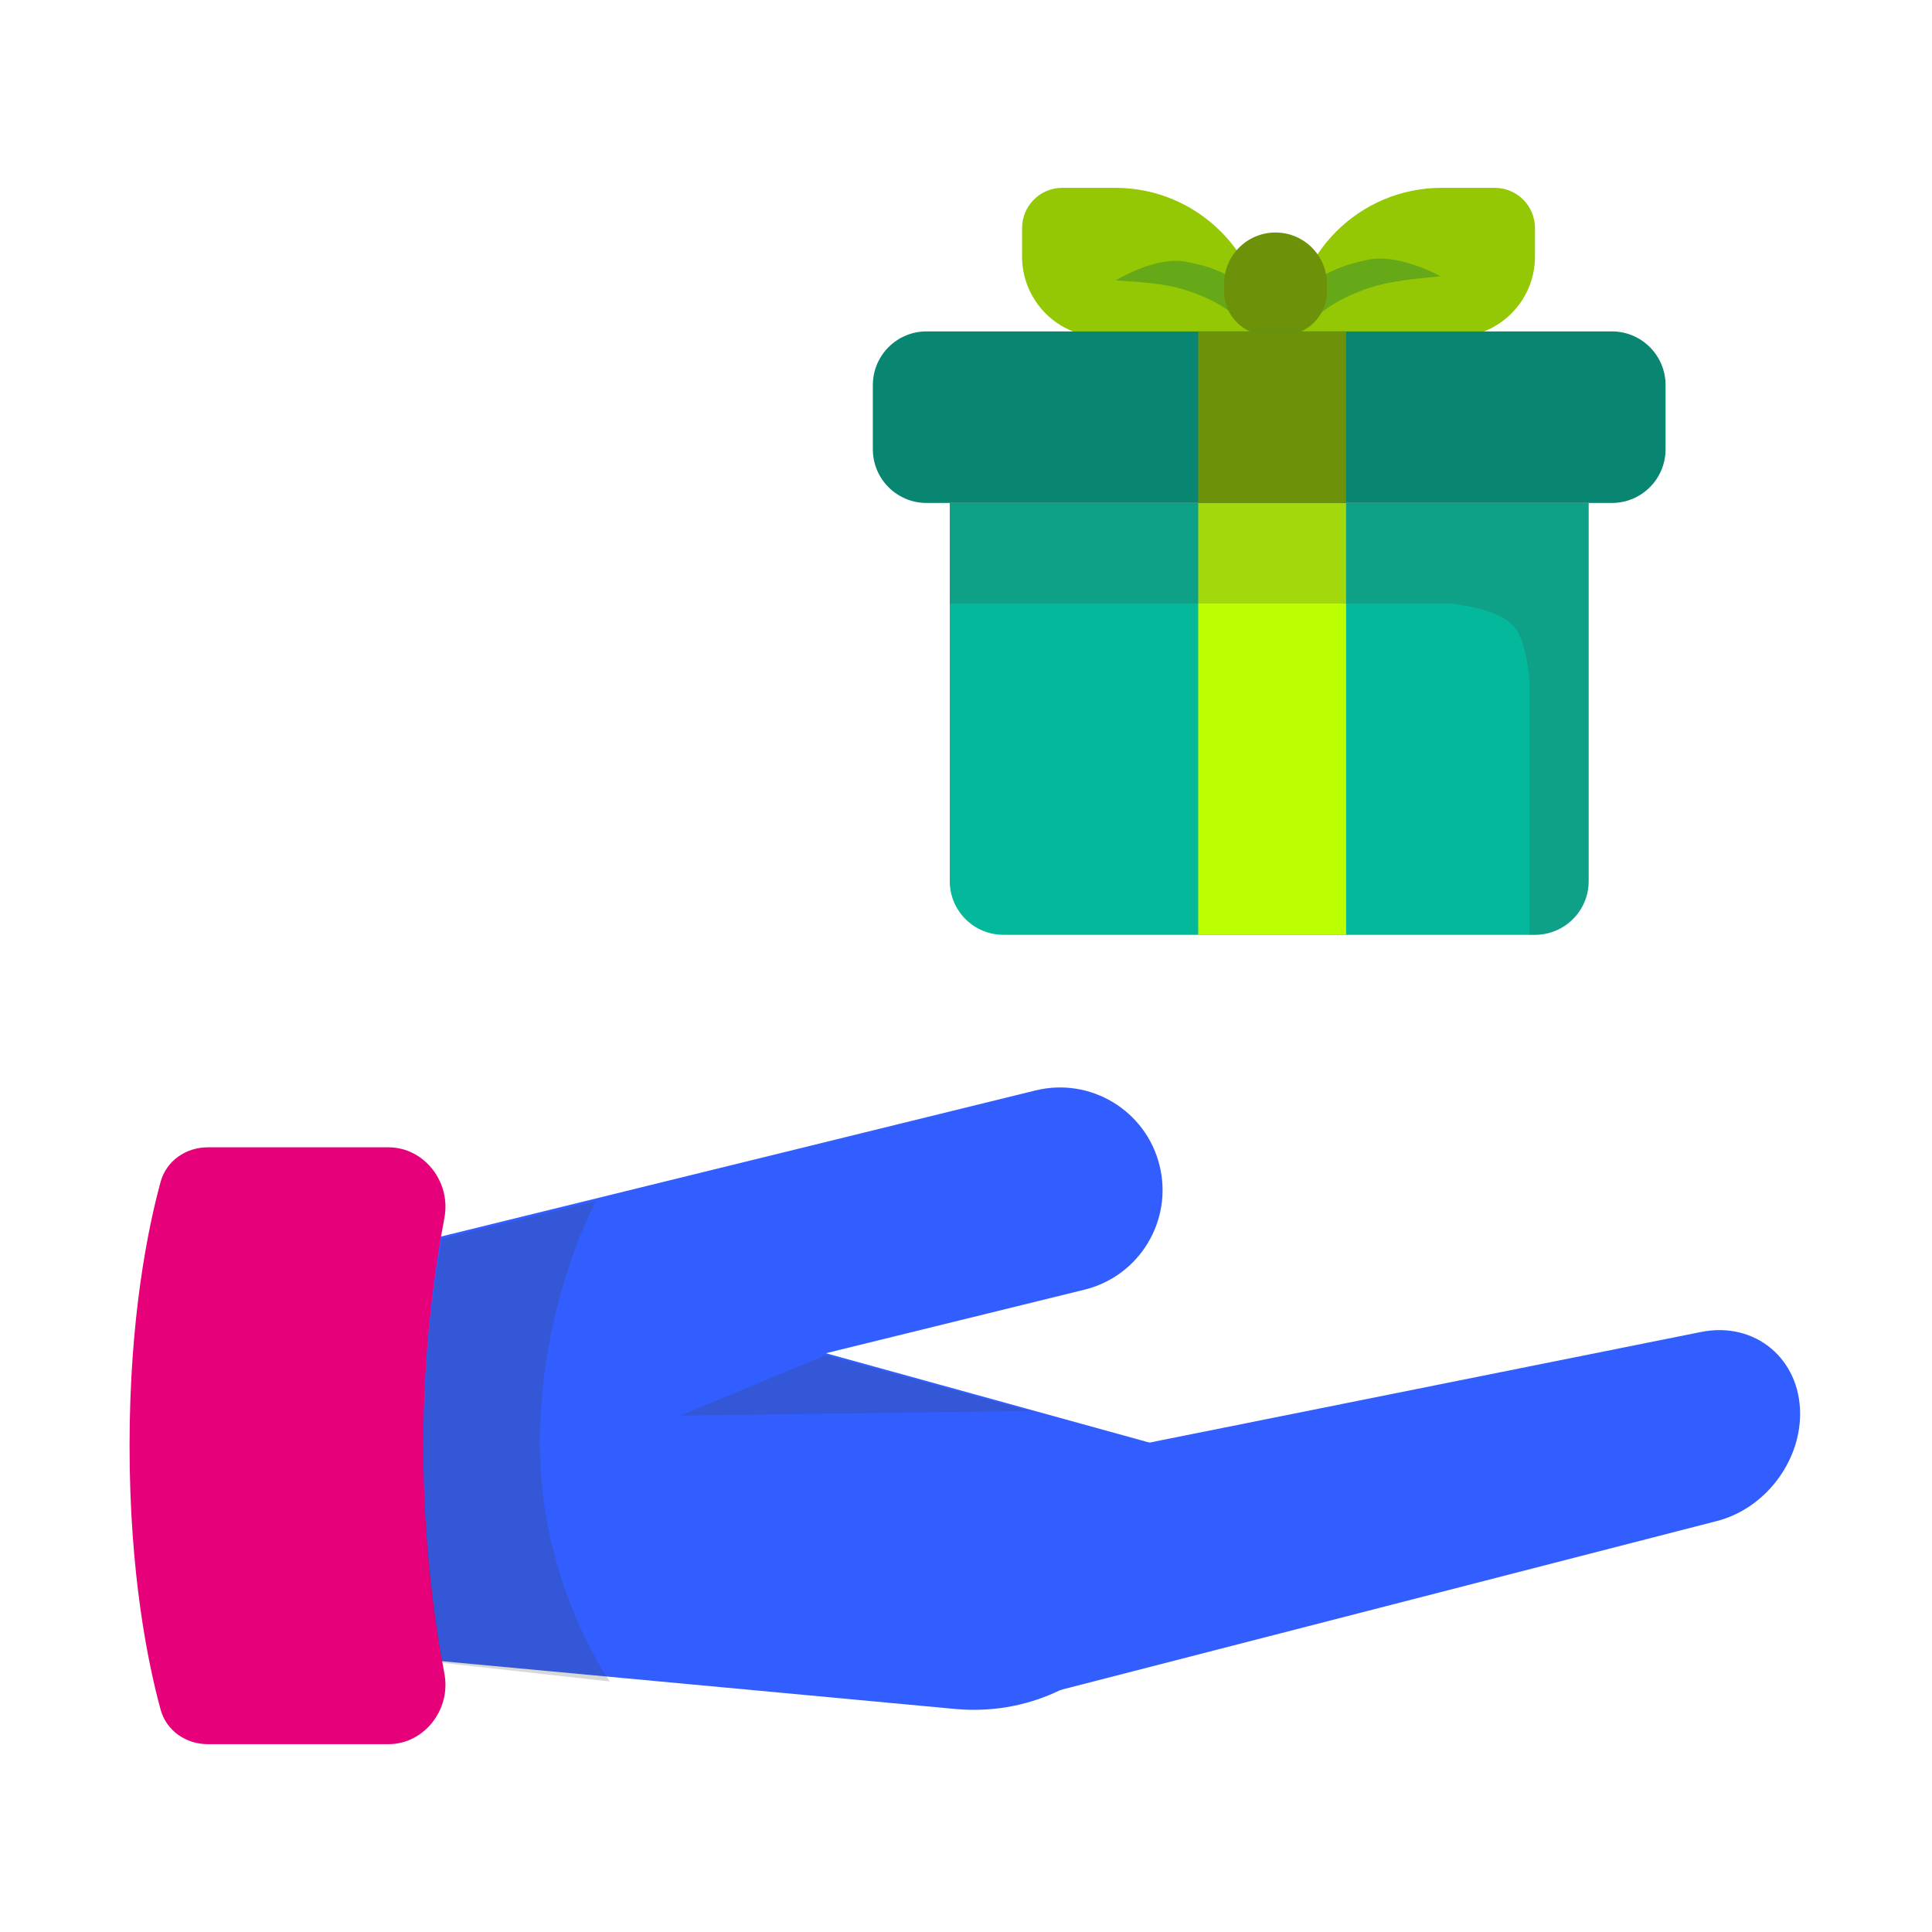
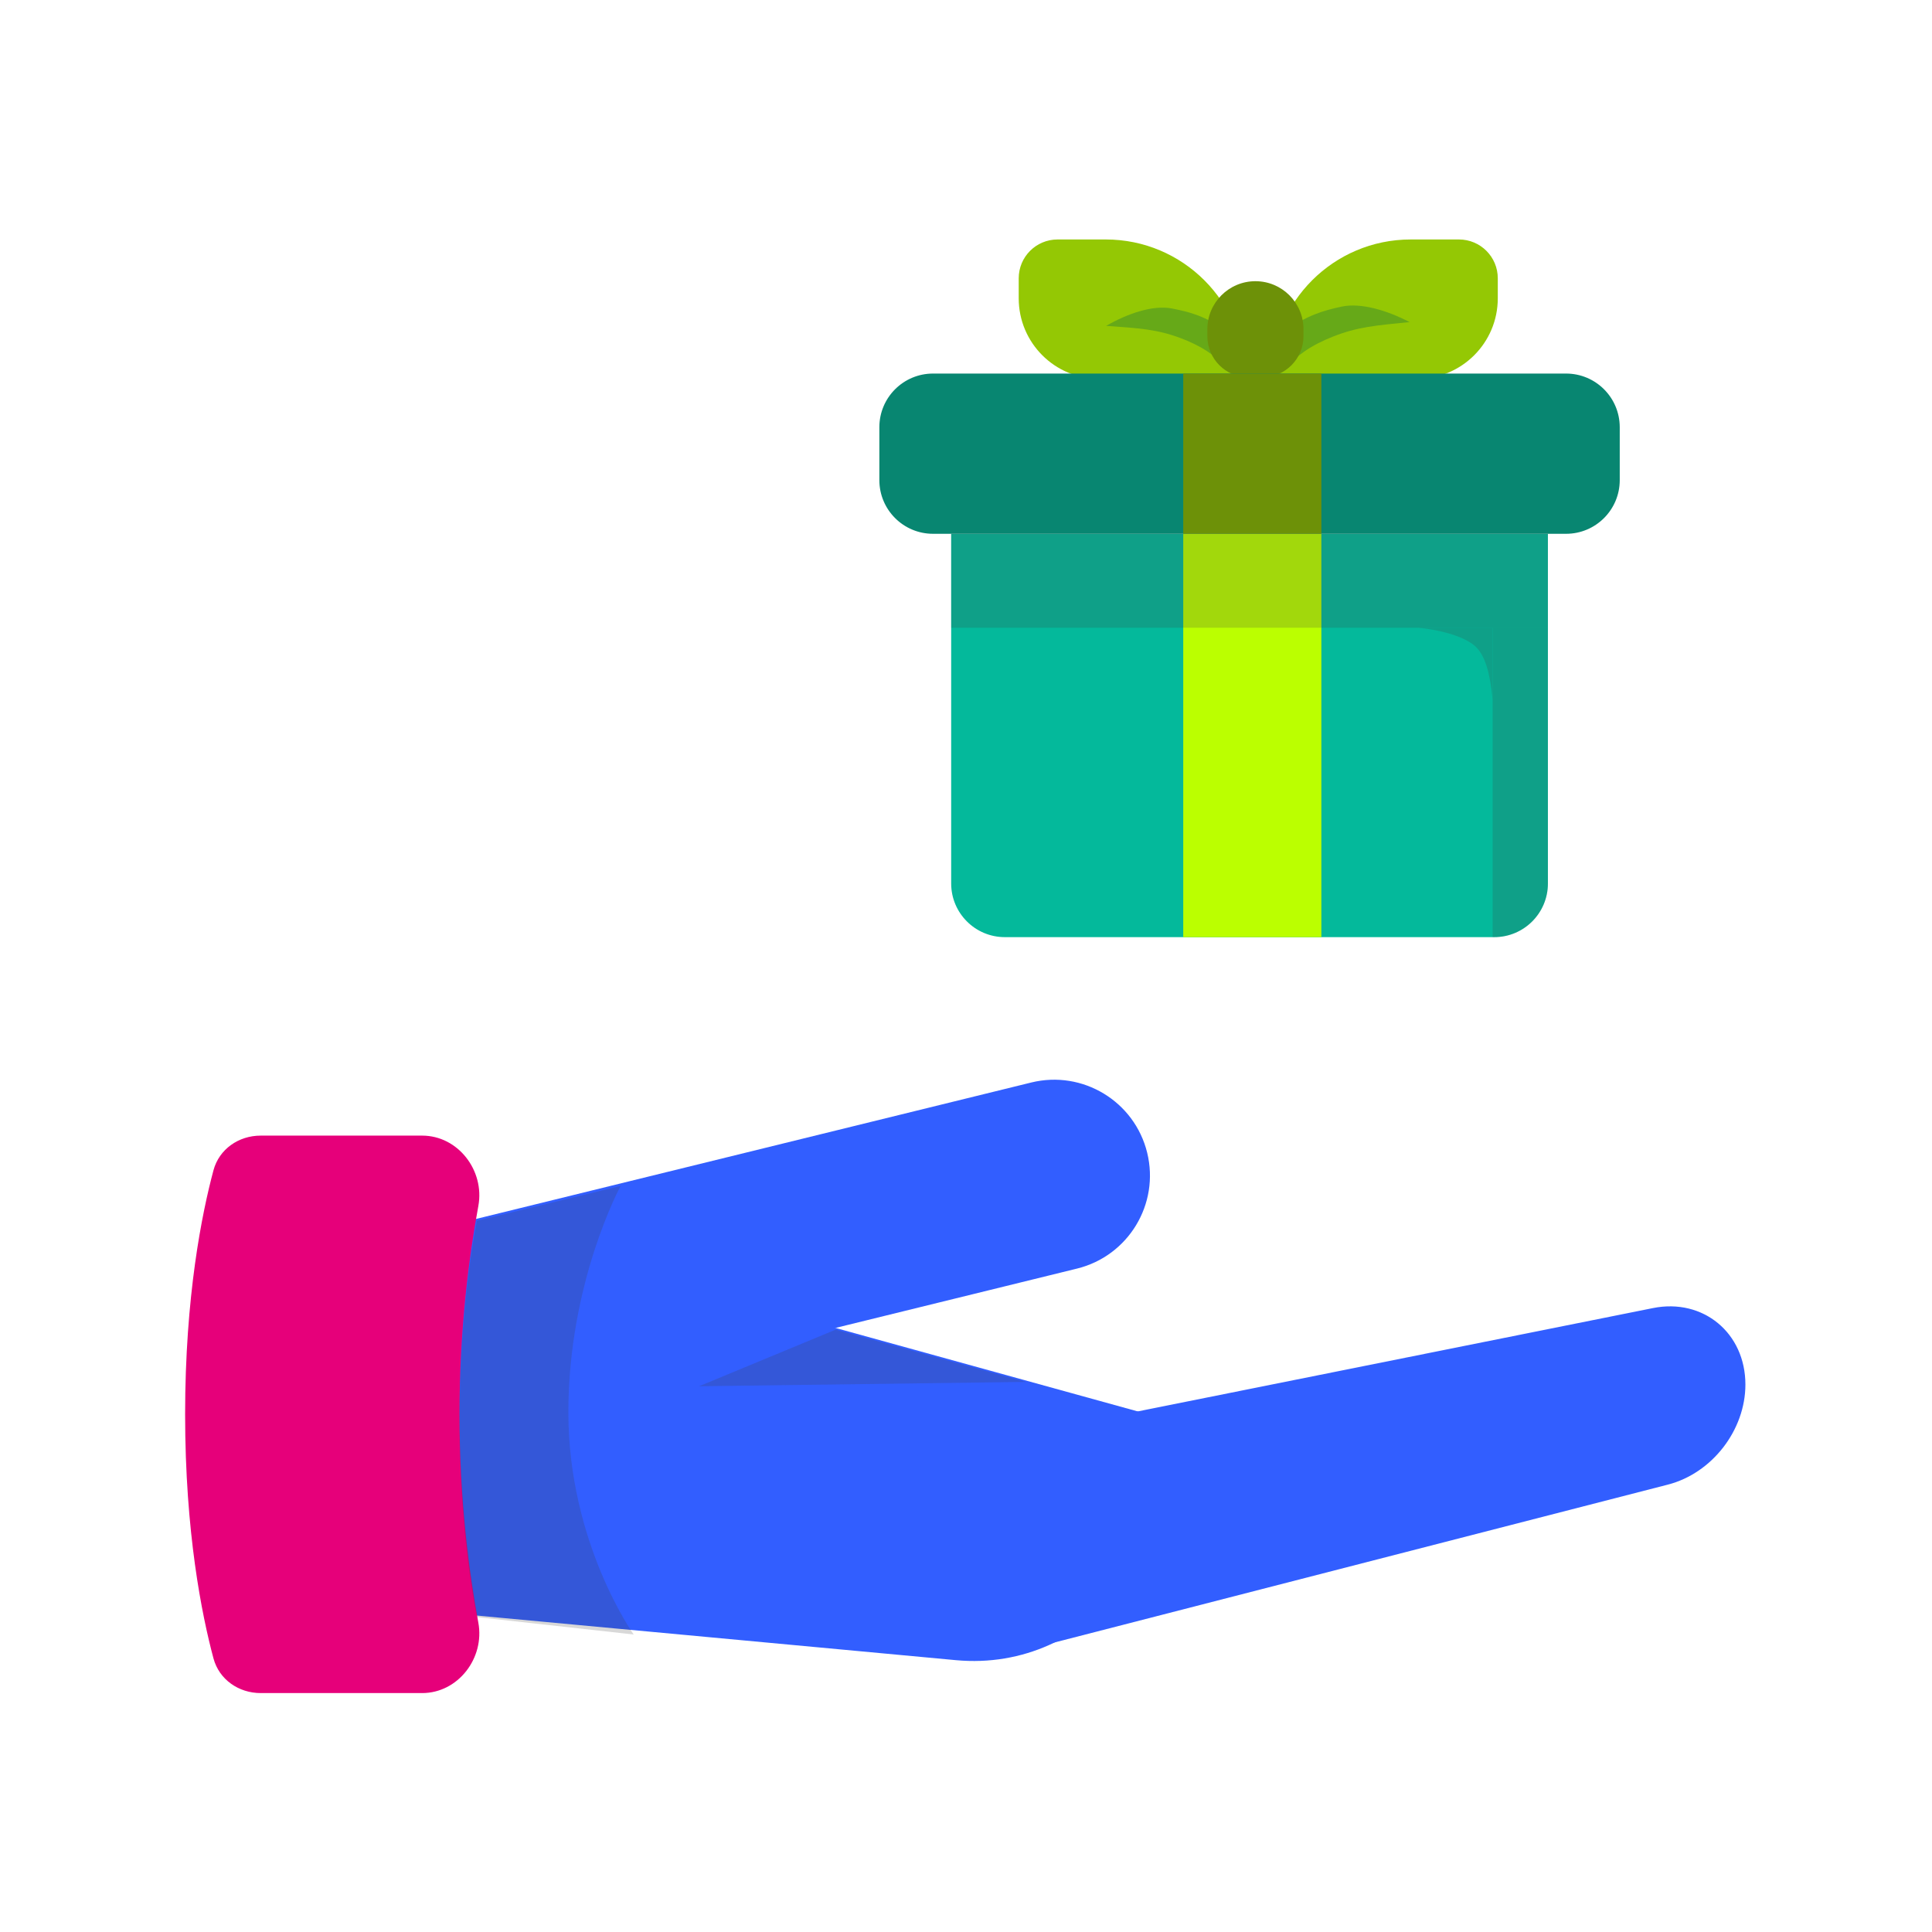
<svg xmlns="http://www.w3.org/2000/svg" width="144" height="144" viewBox="0 0 144 144" fill="none">
-   <path d="M18.474 88.963L86.626 107.785V107.785C90.09 117.987 81.894 128.373 71.166 127.374L14.916 122.137L18.474 88.963Z" fill="#325EFF" />
-   <path d="M67.992 111.07L125.739 99.488L126.795 99.276C130.798 98.474 134.17 101.264 134.17 105.379V105.379C134.17 109.021 131.506 112.458 127.981 113.365L75 127L67.992 111.07Z" fill="#325EFF" />
-   <rect x="16.343" y="96.226" width="70.293" height="15.292" rx="7.646" transform="rotate(-13.8068 16.343 96.2256)" fill="#325EFF" />
-   <path d="M11.97 88.093C12.401 86.514 13.858 85.514 15.495 85.514H28.95C31.632 85.514 33.625 88.118 33.126 90.753C32.376 94.716 31.552 100.676 31.552 107.757C31.552 114.838 32.376 120.798 33.126 124.761C33.625 127.396 31.632 130 28.95 130H15.495C13.858 130 12.401 129 11.97 127.421C11.043 124.027 9.657 117.347 9.657 107.757C9.657 98.167 11.043 91.487 11.97 88.093Z" fill="#E6007A" />
-   <path d="M45.454 125.327L32.943 123.937C32.943 123.937 31.552 117.681 31.552 108.297C31.552 98.913 32.943 92.31 32.943 92.31L44.412 89.529C44.412 89.529 40.241 97.175 40.241 107.602C40.241 118.028 45.454 125.327 45.454 125.327Z" fill="#3C3C3C" fill-opacity="0.2" />
-   <path d="M50.668 105.516L61.569 100.998L76.734 105.169L50.668 105.516Z" fill="#3C3C3C" fill-opacity="0.2" />
-   <path d="M114.409 17C114.409 15.343 113.066 14 111.409 14H107.458C101.316 14 96.337 18.979 96.337 25.122V25.122H108.409C111.723 25.122 114.409 22.435 114.409 19.122V17Z" fill="#94C804" />
-   <path d="M76.179 17C76.179 15.343 77.522 14 79.179 14H83.13C89.272 14 94.251 18.979 94.251 25.122V25.122H82.179C78.865 25.122 76.179 22.435 76.179 19.122V17Z" fill="#94C804" />
-   <path d="M101.943 19.361C100.401 19.695 99.227 20.045 97.445 21.294L97.032 24.598C98.414 23.215 99.528 22.431 101.28 21.741C103.176 20.995 104.62 20.861 107.37 20.593C105.59 19.66 103.485 19.027 101.943 19.361Z" fill="#499526" fill-opacity="0.6" />
-   <path d="M88.383 19.505C89.88 19.792 91.022 20.106 92.768 21.3L93.225 24.584C91.864 23.245 90.773 22.496 89.066 21.86C87.219 21.172 85.819 21.081 83.155 20.895C84.86 19.912 86.885 19.217 88.383 19.505Z" fill="#499526" fill-opacity="0.6" />
-   <path d="M91.232 21.166C91.232 19.047 92.95 17.33 95.068 17.33V17.33C97.187 17.33 98.904 19.047 98.904 21.166V21.714C98.904 23.53 97.432 25.002 95.616 25.002H94.52C92.704 25.002 91.232 23.53 91.232 21.714V21.166Z" fill="#6D9108" />
-   <path d="M70.789 37.488H118.409V65.675C118.409 67.885 116.618 69.675 114.409 69.675H74.789C72.58 69.675 70.789 67.885 70.789 65.675V37.488Z" fill="#04B99B" />
-   <rect x="65.057" y="24.701" width="59.084" height="12.787" rx="4" fill="#088671" />
-   <rect x="89.308" y="37.488" width="11.023" height="32.187" fill="#BBFF00" />
-   <rect x="89.308" y="24.701" width="11.023" height="12.787" fill="#6D9108" />
-   <rect x="70.789" y="37.488" width="47.62" height="7.496" fill="#3C3C3C" fill-opacity="0.2" />
-   <path d="M118.409 44.984L118.409 65.676C118.409 67.885 116.618 69.676 114.409 69.676L113.999 69.676L113.999 44.984L118.409 44.984Z" fill="#3C3C3C" fill-opacity="0.2" />
-   <path d="M108.047 44.984H113.999V50.716C113.779 48.511 113.382 47.233 112.677 46.527C111.971 45.822 110.251 45.205 108.047 44.984Z" fill="#0FA088" />
+   <path d="M22.034 87.863L85.686 105.443V105.443C88.922 114.972 81.267 124.672 71.247 123.739L18.71 118.848L22.034 87.863Z" fill="#325EFF" />
+   <path d="M68.283 108.511L122.218 97.694L123.205 97.496C126.943 96.746 130.092 99.353 130.092 103.196V103.196C130.092 106.597 127.604 109.808 124.312 110.655L74.828 123.39L68.283 108.511Z" fill="#325EFF" />
+   <rect x="20.043" y="94.647" width="65.653" height="14.283" rx="7.141" transform="rotate(-13.8068 20.0432 94.6467)" fill="#325EFF" />
+   <path d="M15.911 87.226C16.336 85.645 17.794 84.642 19.43 84.642H31.463C34.144 84.642 36.139 87.25 35.653 89.886C34.97 93.585 34.249 99.01 34.249 105.417C34.249 111.824 34.97 117.249 35.653 120.947C36.139 123.584 34.144 126.192 31.463 126.192H19.43C17.794 126.192 16.336 125.188 15.911 123.607C15.047 120.386 13.798 114.211 13.798 105.417C13.798 96.622 15.047 90.448 15.911 87.226Z" fill="#E6007A" />
+   <path d="M47.233 121.827L35.547 120.529C35.547 120.529 34.248 114.686 34.248 105.921C34.248 97.157 35.547 90.989 35.547 90.989L46.259 88.392C46.259 88.392 42.364 95.534 42.364 105.272C42.364 115.01 47.233 121.827 47.233 121.827Z" fill="#3C3C3C" fill-opacity="0.2" />
+   <path d="M52.102 103.324L62.284 99.104L76.448 103L52.102 103.324Z" fill="#3C3C3C" fill-opacity="0.2" />
+   <path d="M111.636 20.742C111.636 19.144 110.341 17.849 108.743 17.849H105.144C99.407 17.849 94.757 22.499 94.757 28.236V28.236H105.636C108.95 28.236 111.636 25.55 111.636 22.236V20.742Z" fill="#94C804" />
+   <path d="M75.929 20.742C75.929 19.144 77.225 17.849 78.823 17.849H82.422C88.158 17.849 92.809 22.499 92.809 28.236V28.236H81.929C78.616 28.236 75.929 25.55 75.929 22.236V20.742Z" fill="#94C804" />
+   <path d="M99.993 22.855C98.553 23.167 97.456 23.494 95.791 24.662L95.406 27.747C96.697 26.455 97.737 25.723 99.374 25.079C101.144 24.382 102.493 24.257 105.061 24.007C103.399 23.136 101.433 22.544 99.993 22.855Z" fill="#499526" fill-opacity="0.6" />
+   <path d="M87.328 22.99C88.726 23.258 89.793 23.552 91.423 24.667L91.85 27.734C90.579 26.483 89.56 25.784 87.966 25.19C86.24 24.547 84.933 24.462 82.445 24.289C84.037 23.37 85.929 22.722 87.328 22.99Z" fill="#499526" fill-opacity="0.6" />
+   <path d="M89.989 24.542C89.989 22.563 91.593 20.959 93.572 20.959V20.959C95.551 20.959 97.155 22.563 97.155 24.542V25.054C97.155 26.75 95.78 28.125 94.084 28.125H93.06C91.364 28.125 89.989 26.75 89.989 25.054V24.542Z" fill="#6D9108" />
+   <path d="M70.895 39.786H115.372V65.849C115.372 68.058 113.581 69.849 111.372 69.849H74.895C72.686 69.849 70.895 68.058 70.895 65.849V39.786Z" fill="#04B99B" />
+   <rect x="65.542" y="27.843" width="55.184" height="11.943" rx="4" fill="#088671" />
+   <rect x="88.192" y="39.786" width="10.295" height="30.063" fill="#BBFF00" />
+   <rect x="88.192" y="27.843" width="10.295" height="11.943" fill="#6D9108" />
+   <rect x="70.895" y="39.786" width="44.476" height="7.001" fill="#3C3C3C" fill-opacity="0.2" />
+   <path d="M115.372 46.787L115.372 65.849C115.372 68.058 113.581 69.849 111.372 69.849L111.254 69.849L111.254 46.787L115.372 46.787Z" fill="#3C3C3C" fill-opacity="0.2" />
+   <path d="M105.694 46.787H111.253V52.141C111.048 50.082 110.677 48.888 110.018 48.229C109.359 47.57 107.753 46.993 105.694 46.787Z" fill="#0FA088" />
</svg>
